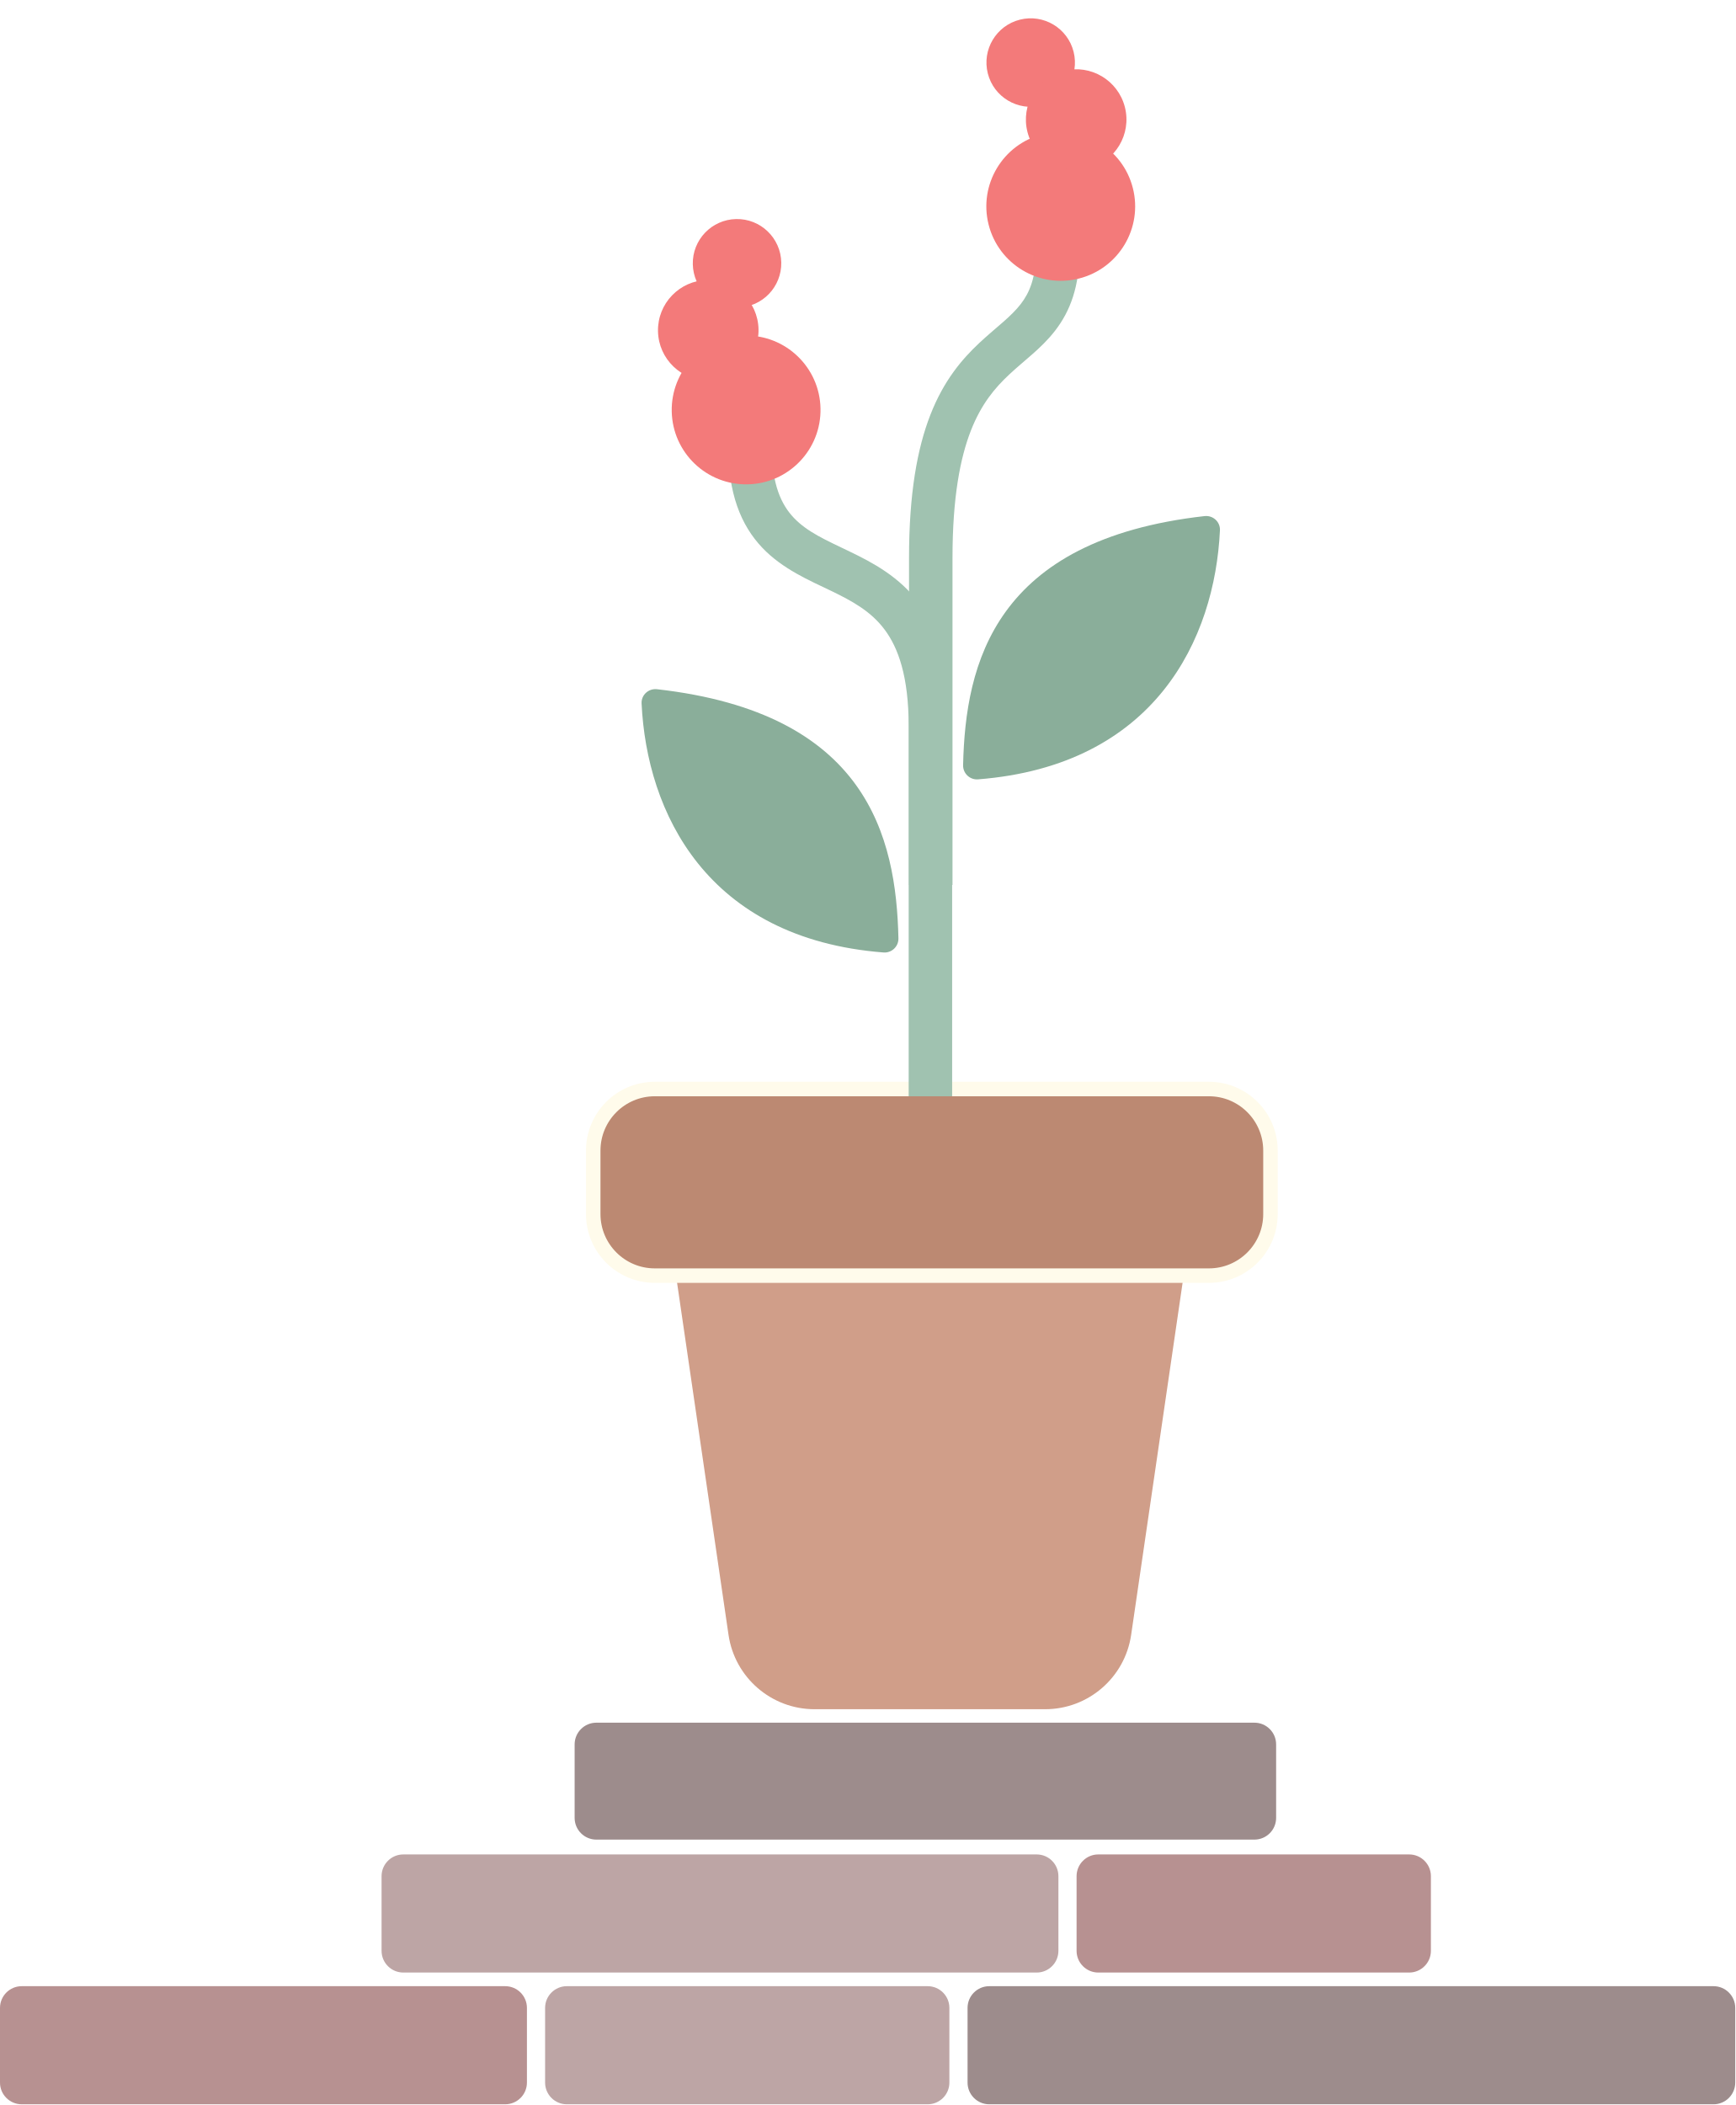
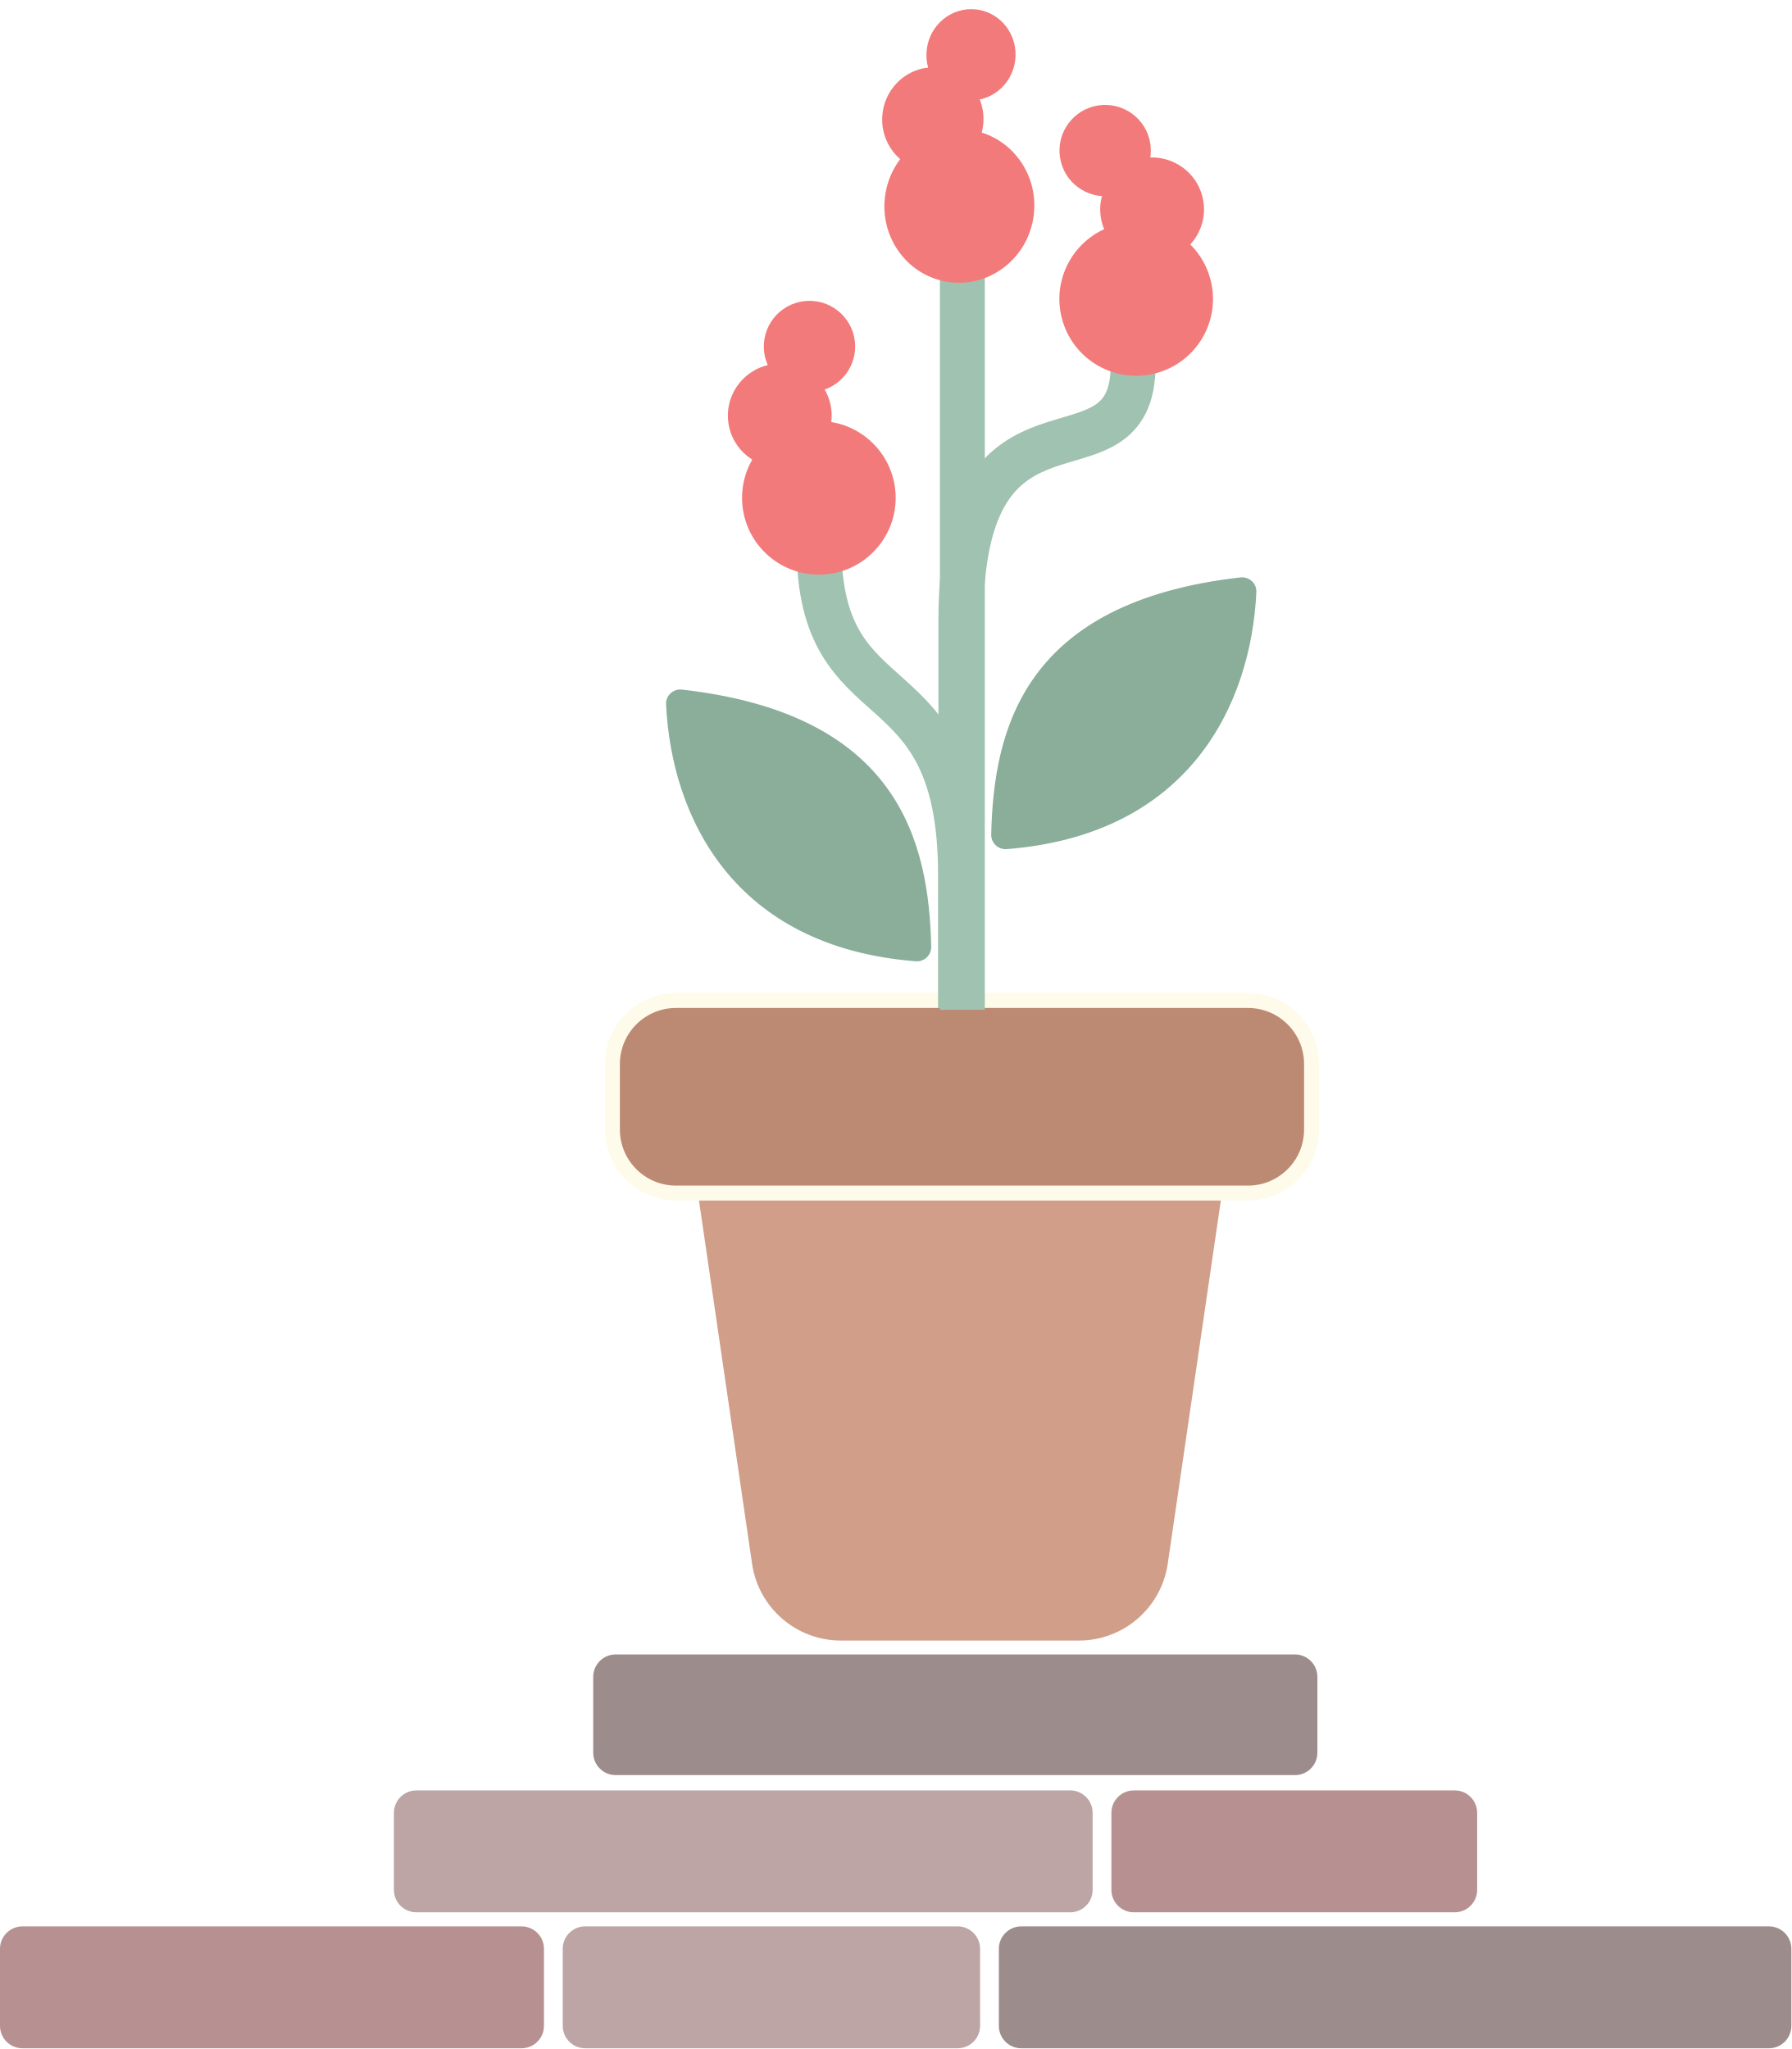
- <svg xmlns="http://www.w3.org/2000/svg" width="479" height="581" viewBox="0 0 479 581" fill="none">
-   <path d="M201.102 451.231L186.864 353.803C184.747 339.32 195.975 326.332 210.612 326.332H302.736C317.372 326.332 328.6 339.32 326.484 353.803L312.246 451.231C310.523 463.02 300.412 471.761 288.498 471.761H224.849C212.935 471.761 202.824 463.02 201.102 451.231Z" fill="#D09E89" />
-   <rect x="163.757" y="300.579" width="186.945" height="51.507" rx="17" fill="#BC8972" stroke="#FFFBEB" stroke-width="4" />
-   <path d="M248.004 258.979C247.37 230.889 239.324 196.777 181.367 190.231C179.038 189.967 176.992 191.808 177.103 194.149C178.528 224.131 194.976 259.063 243.876 262.892C246.142 263.07 248.056 261.251 248.004 258.979Z" fill="#8AAE9A" />
-   <path d="M265.856 211.196C266.491 183.106 274.536 148.994 332.494 142.448C334.823 142.184 336.868 144.025 336.757 146.366C335.332 176.348 318.885 211.28 269.985 215.109C267.719 215.287 265.805 213.468 265.856 211.196Z" fill="#8AAE9A" />
-   <path d="M213 123C213 119.686 210.314 117 207 117C203.686 117 201 119.686 201 123H213ZM262.833 302.58V200.5H250.833V302.58H262.833ZM262.833 200.5C262.833 184.916 259.536 174.3 253.861 166.669C248.248 159.123 240.829 155.258 234.52 152.219C227.845 149.004 222.865 146.846 219.132 142.925C215.772 139.397 213 133.864 213 123H201C201 136.136 204.457 144.916 210.441 151.2C216.052 157.092 223.53 160.246 229.313 163.031C235.462 165.992 240.501 168.815 244.232 173.831C247.901 178.763 250.833 186.584 250.833 200.5H262.833Z" fill="#A0C2B0" />
-   <path d="M286 69C286 65.686 288.686 63 292 63C295.314 63 298 65.686 298 69H286ZM250.93 244.248V154H262.93V244.248H250.93ZM250.93 154C250.93 136.323 253.178 123.831 256.821 114.499C260.516 105.036 265.512 99.174 270.364 94.629C272.622 92.514 275.119 90.453 276.936 88.851C278.899 87.121 280.479 85.588 281.772 83.914C284.149 80.836 286 76.72 286 69H298C298 79.03 295.467 85.813 291.269 91.249C289.274 93.832 287.019 95.96 284.871 97.853C282.579 99.874 280.692 101.398 278.567 103.388C274.651 107.055 270.88 111.485 267.999 118.864C265.067 126.374 262.93 137.272 262.93 154H250.93Z" fill="#A0C2B0" />
-   <circle cx="205.96" cy="113.147" r="20.538" transform="rotate(178.808 205.96 113.147)" fill="#F37A7A" />
-   <circle cx="203.452" cy="72.671" r="12.212" transform="rotate(178.808 203.452 72.6706)" fill="#F37A7A" />
-   <circle cx="195.509" cy="91.157" r="13.877" transform="rotate(178.808 195.509 91.1571)" fill="#F37A7A" />
-   <circle cx="20.538" cy="20.538" r="20.538" transform="matrix(0.969639 -0.244543 -0.244543 -0.969639 277.918 81.9039)" fill="#F37A7A" />
-   <circle cx="12.212" cy="12.212" r="12.212" transform="matrix(0.969639 -0.244543 -0.244543 -0.969639 275.66 32.0974)" fill="#F37A7A" />
-   <circle cx="13.877" cy="13.877" r="13.877" transform="matrix(0.969639 -0.244543 -0.244543 -0.969639 287.006 49.8444)" fill="#F37A7A" />
-   <rect x="158.622" y="475.476" width="193.642" height="32.274" rx="6" fill="#9D8C8C" />
-   <rect x="150.471" y="548.204" width="111.599" height="32.602" rx="6" fill="#BDA5A5" />
-   <rect y="548.204" width="145.455" height="32.602" rx="6" fill="#B79191" />
-   <rect x="267.086" y="548.204" width="211.914" height="32.602" rx="6" fill="#9D8C8C" />
-   <rect x="297.181" y="511.84" width="97.806" height="32.602" rx="6" fill="#B79191" />
-   <rect x="105.33" y="511.84" width="186.835" height="32.602" rx="6" fill="#BDA5A5" />
+ <svg xmlns="http://www.w3.org/2000/svg" width="479" height="548" viewBox="0 0 479 548" fill="none">
+   <path d="M201.102 418.231L186.864 320.802C184.747 306.32 195.975 293.332 210.612 293.332H302.736C317.372 293.332 328.6 306.32 326.484 320.802L312.246 418.231C310.523 430.02 300.412 438.761 288.498 438.761H224.849C212.935 438.761 202.824 430.02 201.102 418.231Z" fill="#D09E89" />
+   <rect x="163.757" y="267.578" width="186.945" height="51.507" rx="17" fill="#BC8972" stroke="#FFFBEB" stroke-width="4" />
+   <path d="M249.004 253.18C248.37 225.09 240.324 190.979 182.367 184.432C180.038 184.169 177.992 186.009 178.103 188.35C179.528 218.332 195.976 253.264 244.876 257.094C247.142 257.271 249.056 255.453 249.004 253.18Z" fill="#8AAE9A" />
+   <path d="M265.045 223.181C265.679 195.091 273.725 160.979 331.682 154.432C334.011 154.169 336.057 156.01 335.946 158.351C334.521 188.333 318.074 223.264 269.173 227.094C266.907 227.271 264.994 225.453 265.045 223.181Z" fill="#8AAE9A" />
+   <path d="M225 146C225 142.686 222.314 140 219 140C215.686 140 213 142.686 213 146H225ZM262.833 269.58V234H250.833V269.58H262.833ZM262.833 234C262.833 218.616 260.367 207.832 256.302 199.595C252.228 191.338 246.779 186.147 241.927 181.787C236.966 177.329 233.043 174.037 230.062 169.048C227.195 164.248 225 157.437 225 146H213C213 159.063 215.534 168.127 219.76 175.202C223.874 182.088 229.409 186.671 233.906 190.713C238.513 194.853 242.522 198.787 245.541 204.905C248.57 211.043 250.833 219.884 250.833 234H262.833Z" fill="#A0C2B0" />
+   <path d="M257.333 270.08V69.5" stroke="#A0C2B0" stroke-width="12" />
+   <path d="M297 97.5C297 94.186 299.686 91.5 303 91.5C306.314 91.5 309 94.186 309 97.5H297ZM250.93 211.248V166H262.93V211.248H250.93ZM250.93 166C250.93 148.24 253.883 136.288 259.048 128.068C264.353 119.624 271.5 115.895 277.959 113.604C280.947 112.544 284.305 111.633 286.631 110.905C289.224 110.093 291.134 109.349 292.613 108.421C293.974 107.566 294.942 106.573 295.64 105.158C296.378 103.662 297 101.314 297 97.5H309C309 102.561 308.182 106.859 306.401 110.469C304.58 114.159 301.948 116.73 298.991 118.585C296.151 120.368 293.021 121.479 290.215 122.357C287.143 123.319 284.742 123.93 281.971 124.913C276.912 126.708 272.542 129.147 269.209 134.452C265.736 139.979 262.93 149.355 262.93 166H250.93Z" fill="#A0C2B0" />
+   <circle cx="218.96" cy="133.148" r="20.538" transform="rotate(178.808 218.96 133.148)" fill="#F37A7A" />
+   <circle cx="216.452" cy="92.671" r="12.212" transform="rotate(178.808 216.452 92.6707)" fill="#F37A7A" />
+   <circle cx="208.509" cy="111.157" r="13.877" transform="rotate(178.808 208.509 111.157)" fill="#F37A7A" />
+   <circle cx="20.538" cy="20.538" r="20.538" transform="matrix(0.969639 -0.244543 -0.244543 -0.969639 288.918 104.904)" fill="#F37A7A" />
+   <circle cx="12.212" cy="12.212" r="12.212" transform="matrix(0.969639 -0.244543 -0.244543 -0.969639 286.66 55.0973)" fill="#F37A7A" />
+   <circle cx="13.877" cy="13.877" r="13.877" transform="matrix(0.969639 -0.244543 -0.244543 -0.969639 298.006 72.8444)" fill="#F37A7A" />
+   <ellipse cx="256.528" cy="55.088" rx="20.041" ry="20.538" transform="rotate(-173.303 256.528 55.0883)" fill="#F37A7A" />
+   <ellipse cx="259.639" cy="14.655" rx="11.916" ry="12.212" transform="rotate(-173.303 259.639 14.6551)" fill="#F37A7A" />
+   <ellipse cx="249.434" cy="31.9" rx="13.541" ry="13.877" transform="rotate(-173.303 249.434 31.8999)" fill="#F37A7A" />
+   <rect x="158.622" y="442.476" width="193.642" height="32.274" rx="6" fill="#9D8C8C" />
+   <rect x="150.471" y="515.204" width="111.599" height="32.602" rx="6" fill="#BDA5A5" />
+   <rect y="515.204" width="145.455" height="32.602" rx="6" fill="#B79191" />
+   <rect x="267.086" y="515.204" width="211.914" height="32.602" rx="6" fill="#9D8C8C" />
+   <rect x="297.181" y="478.84" width="97.806" height="32.602" rx="6" fill="#B79191" />
+   <rect x="105.33" y="478.84" width="186.835" height="32.602" rx="6" fill="#BDA5A5" />
</svg>
